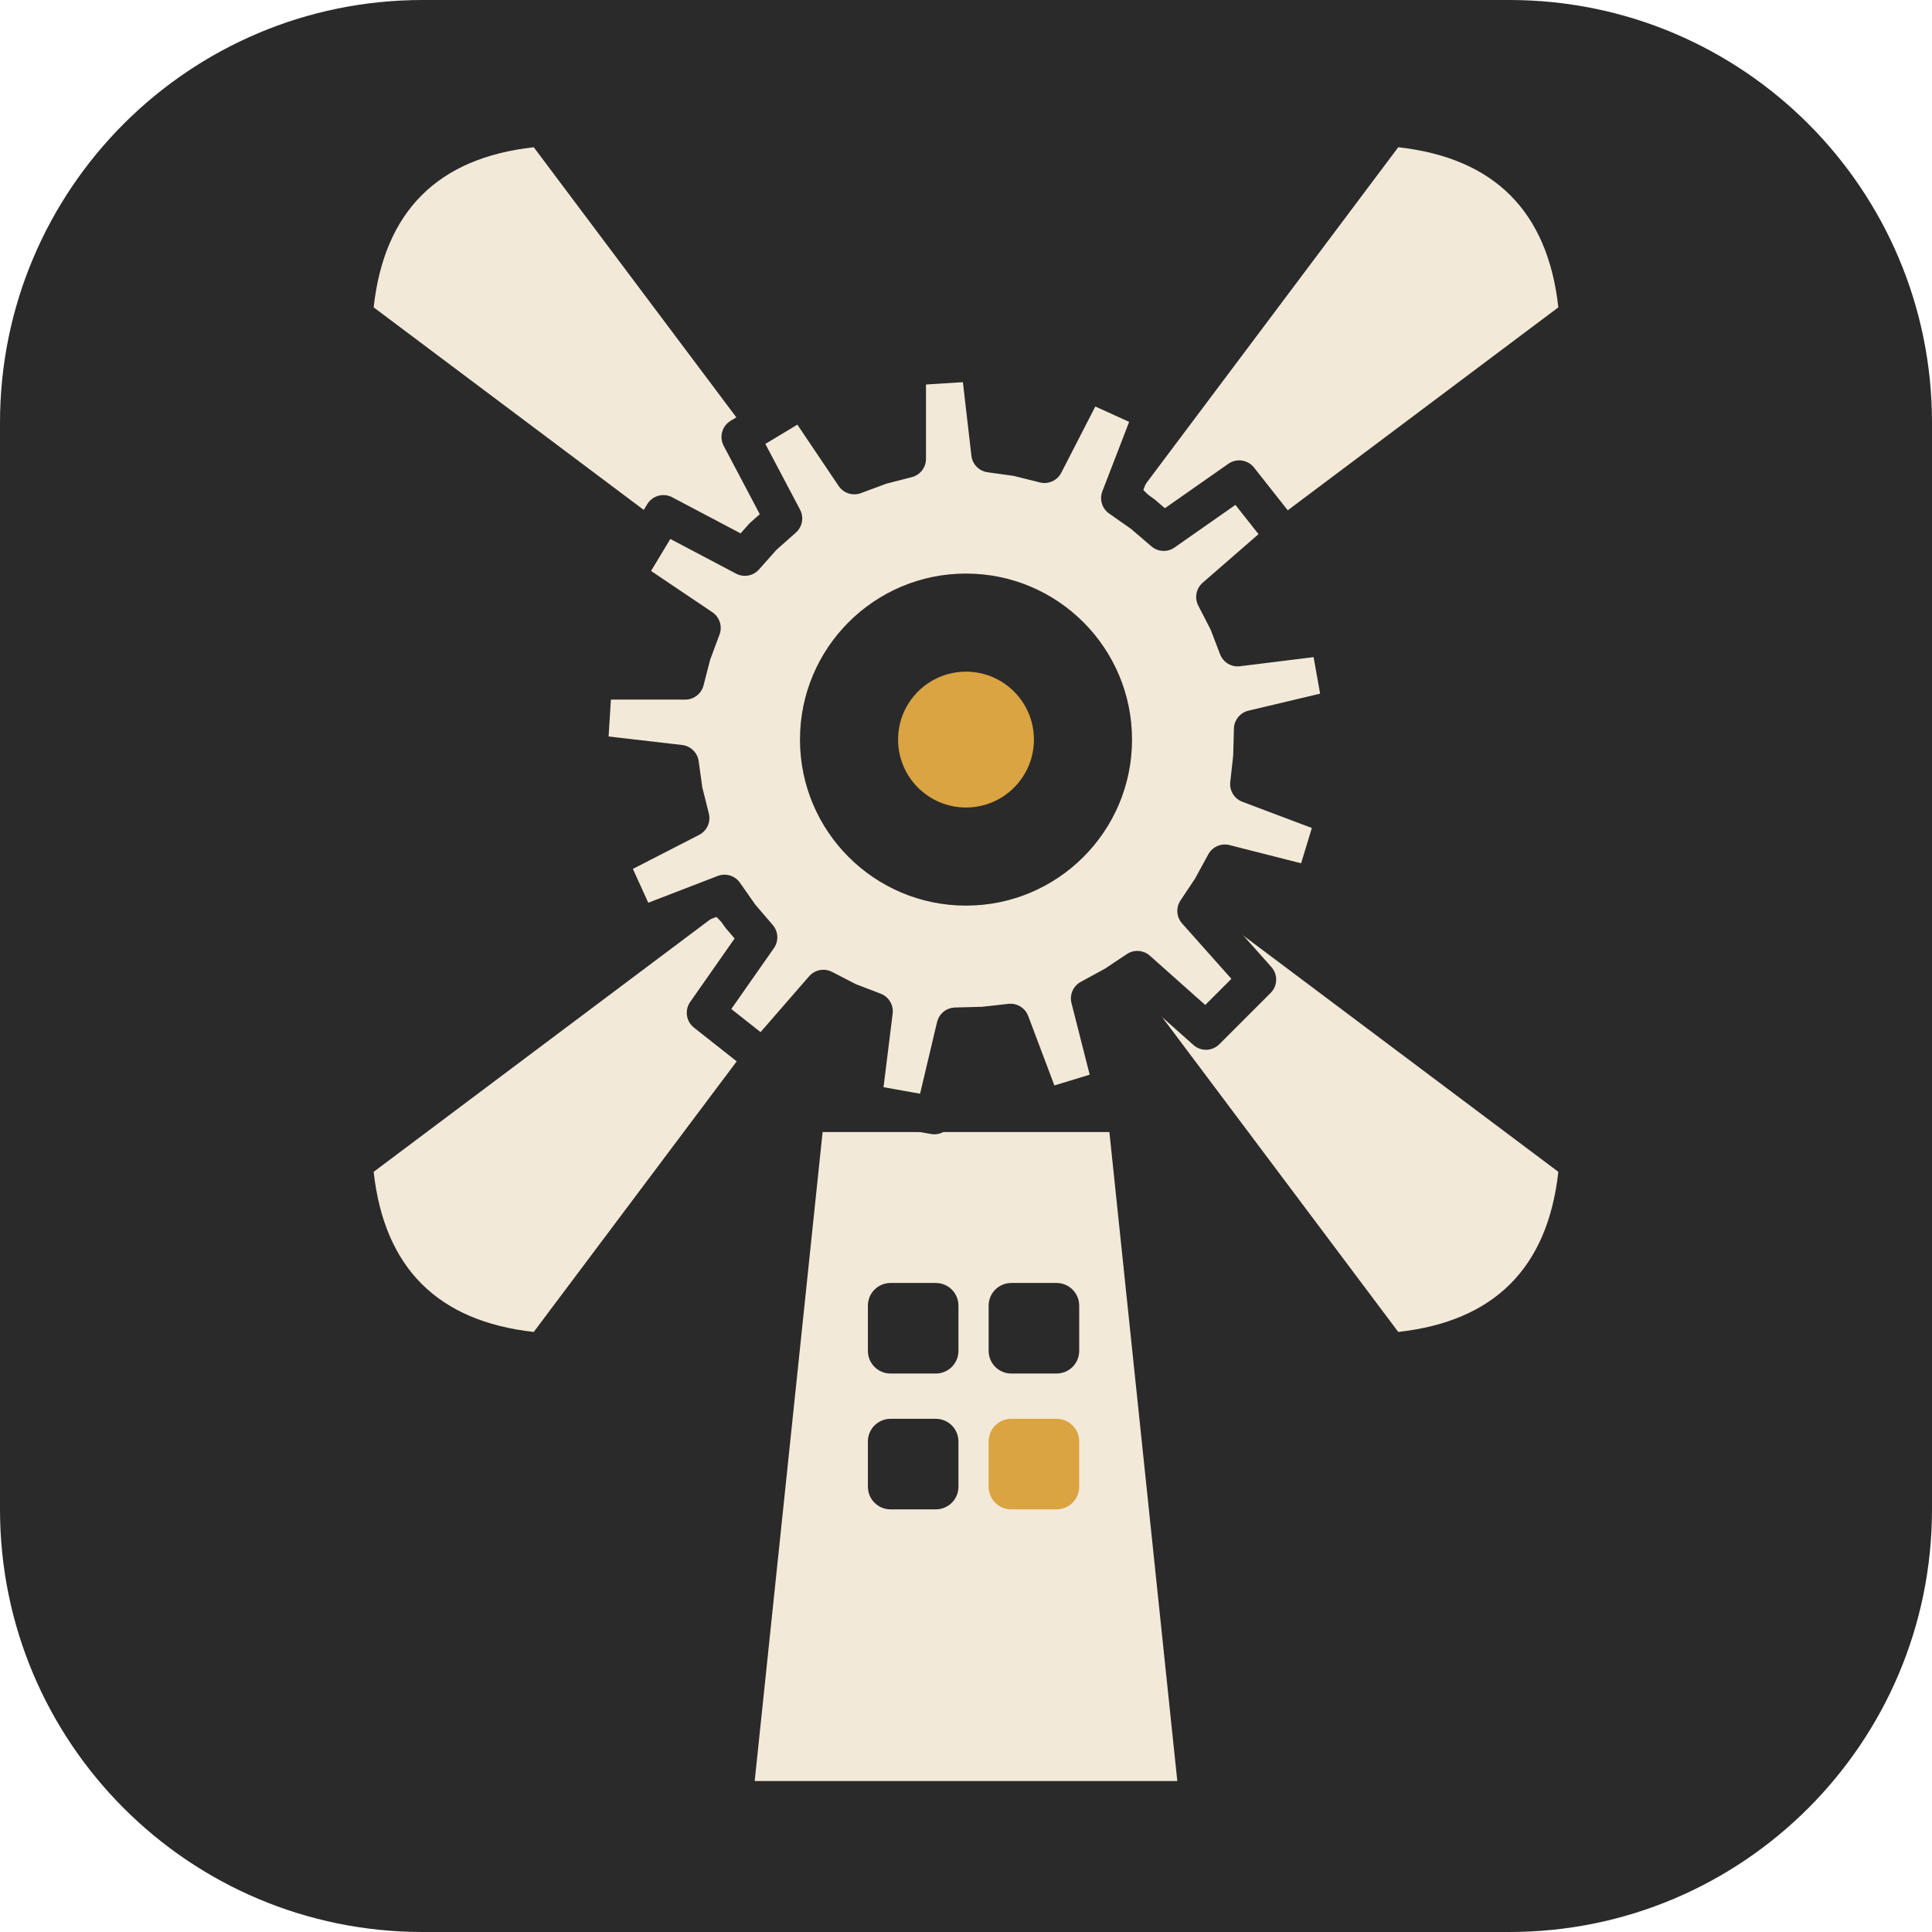
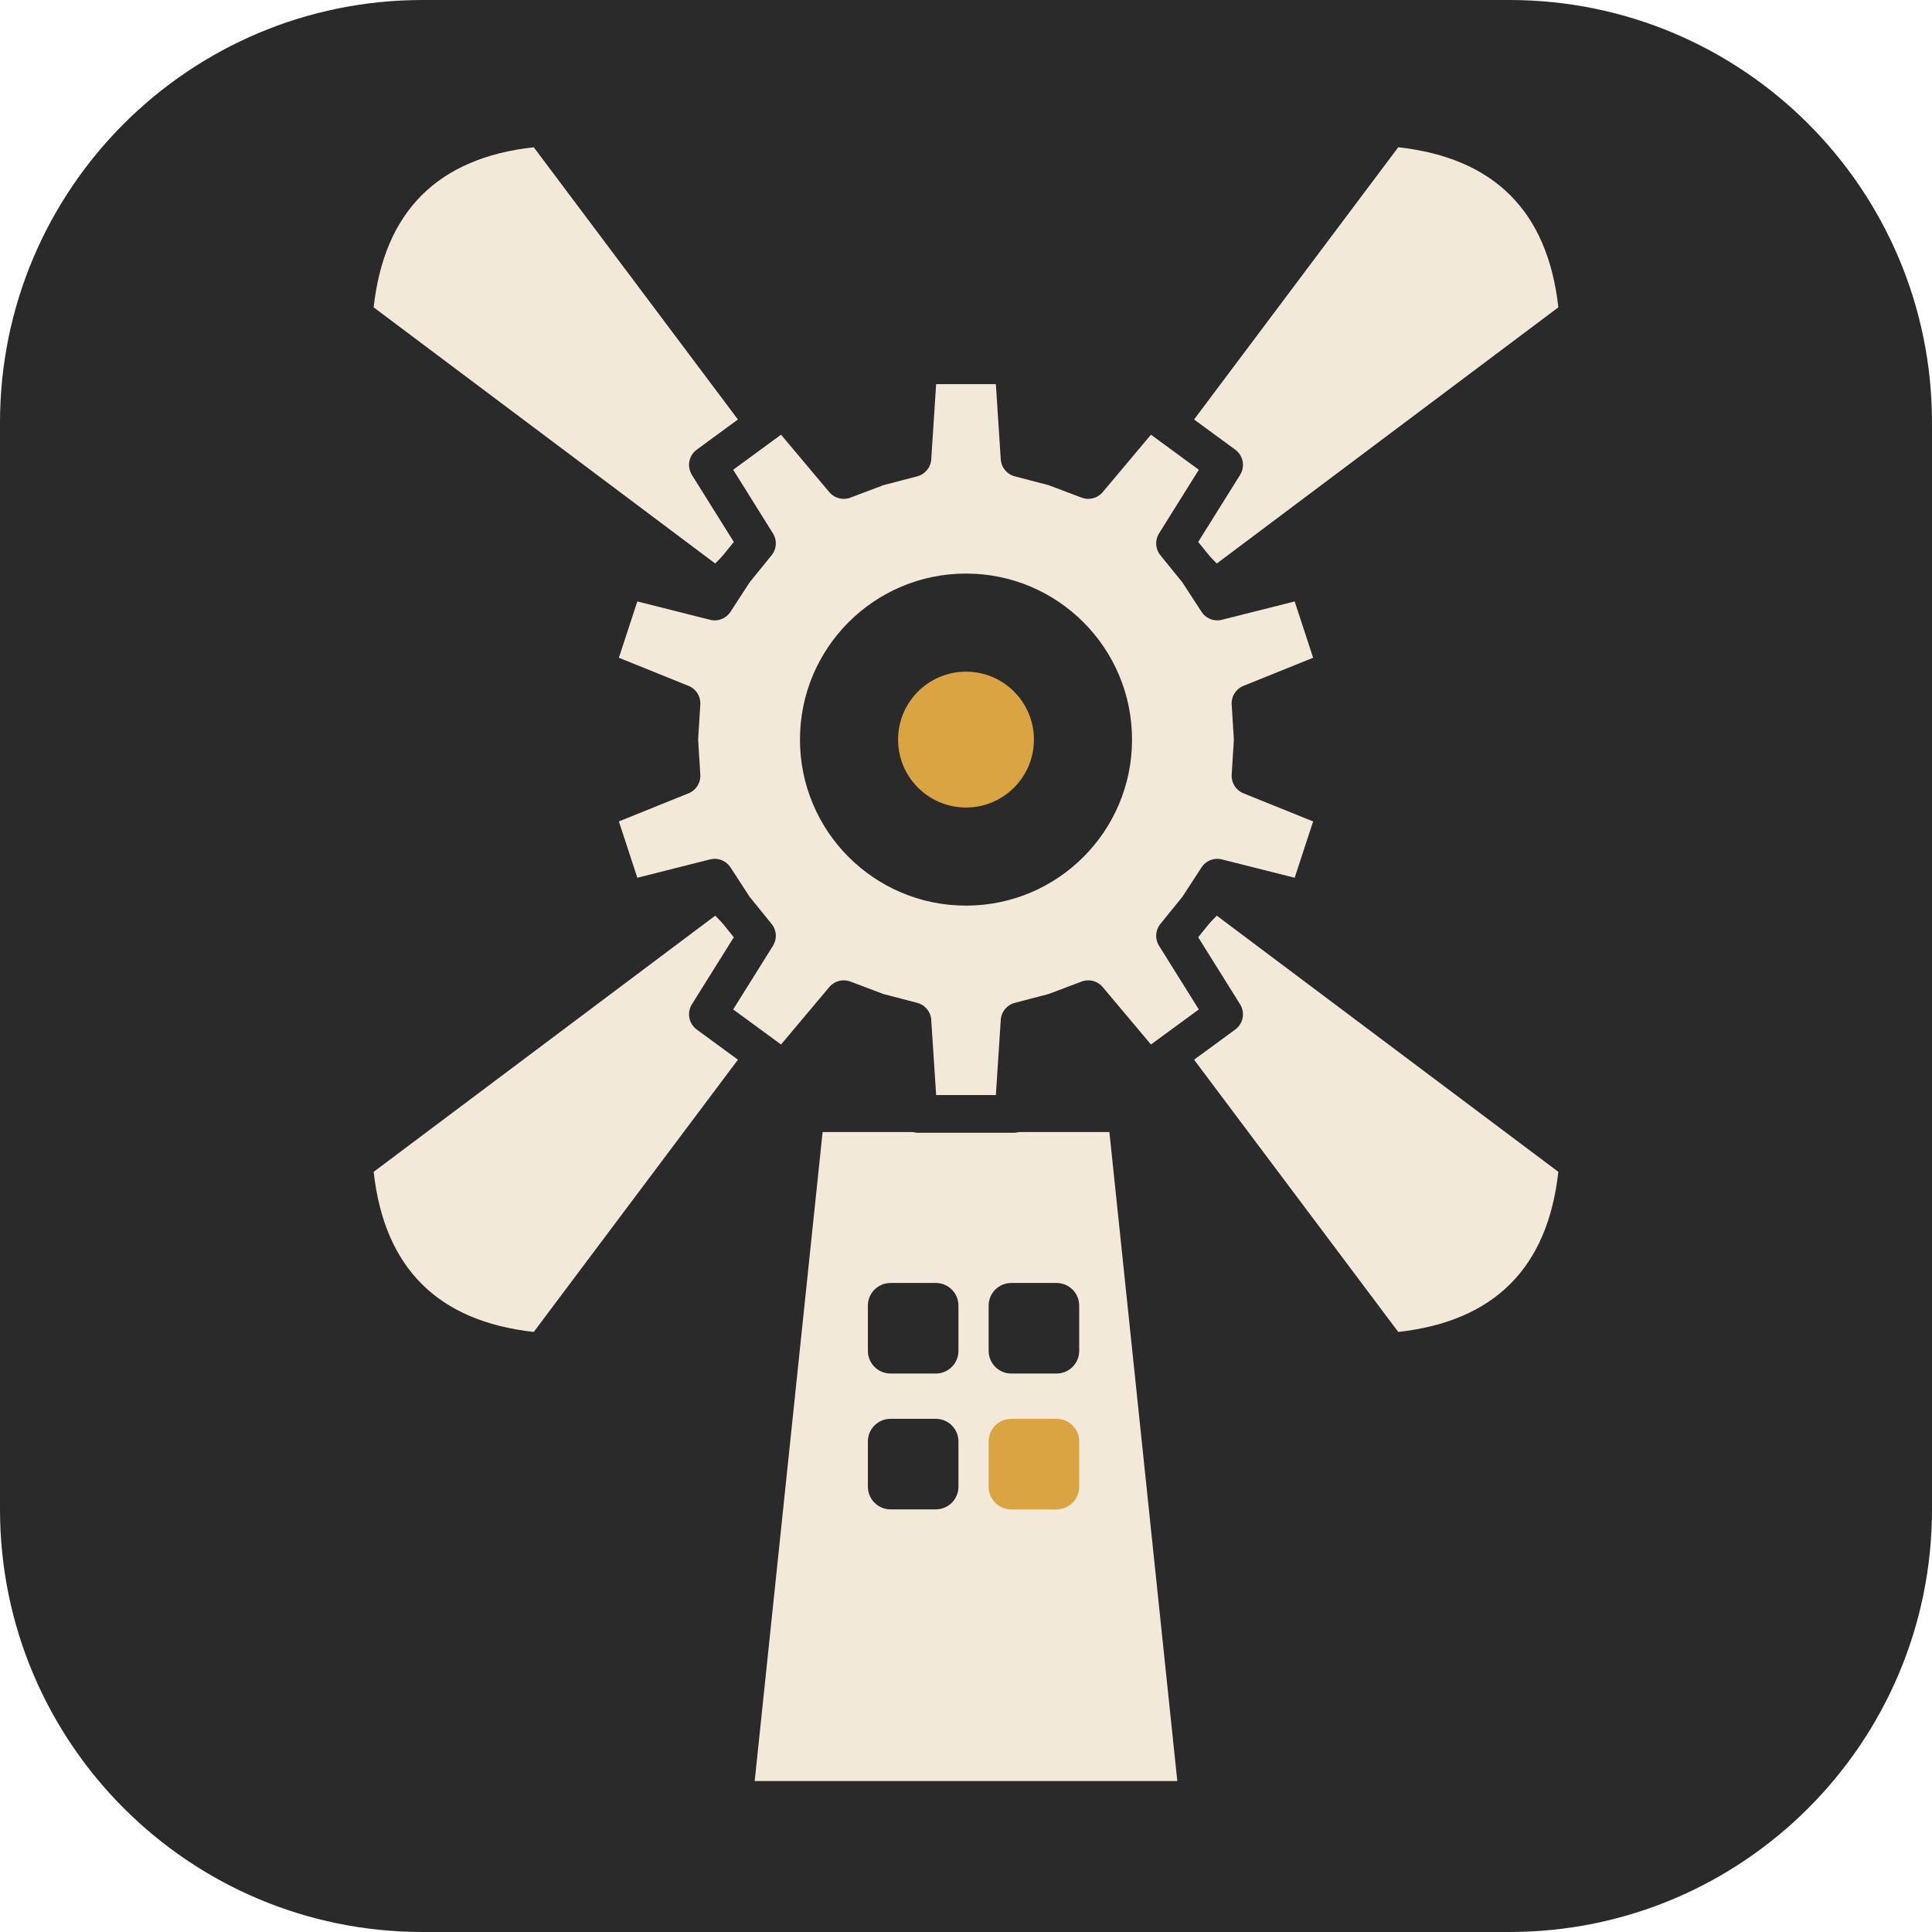
<svg xmlns="http://www.w3.org/2000/svg" width="256" height="256" viewBox="0 0 256 256" role="img" aria-label="Kursmühle">
  <rect width="256" height="256" rx="56" fill="#2a2a2a" />
  <path d="M100,236 L156,236 L147,150 L109,150 Z" fill="#f3e9d8" />
  <g transform="rotate(45 128 98)">
    <path d="M121,58 L135,58 L143,2 Q128,-10 113,2 Z" fill="#f3e9d8" />
  </g>
  <g transform="rotate(135 128 98)">
    <path d="M121,58 L135,58 L143,2 Q128,-10 113,2 Z" fill="#f3e9d8" />
  </g>
  <g transform="rotate(225 128 98)">
    <path d="M121,58 L135,58 L143,2 Q128,-10 113,2 Z" fill="#f3e9d8" />
  </g>
  <g transform="rotate(315 128 98)">
    <path d="M121,58 L135,58 L143,2 Q128,-10 113,2 Z" fill="#f3e9d8" />
  </g>
-   <path d="M160.5,117.7 L158.5,120.7 L166.6,129.8 L159.8,136.6 L150.7,128.5 L147.7,130.5 L144.4,132.3 L147.4,144.1 L138.2,146.9 L133.9,135.5 L130.3,135.9 L126.6,136.0 L123.8,147.8 L114.3,146.1 L115.8,134.0 L112.4,132.7 L109.1,131.0 L101.1,140.2 L93.5,134.2 L100.5,124.2 L98.1,121.4 L96.0,118.4 L84.6,122.8 L80.6,114.0 L91.5,108.4 L90.6,104.8 L90.1,101.2 L78.0,99.8 L78.6,90.2 L90.8,90.2 L91.7,86.7 L93.0,83.2 L82.9,76.4 L87.9,68.1 L98.7,73.8 L101.1,71.1 L103.8,68.7 L98.1,57.9 L106.4,52.9 L113.2,63.0 L116.7,61.7 L120.2,60.8 L120.2,48.6 L129.8,48.0 L131.2,60.1 L134.8,60.6 L138.4,61.5 L144.0,50.6 L152.8,54.6 L148.4,66.0 L151.4,68.1 L154.2,70.5 L164.2,63.5 L170.2,71.1 L161.0,79.1 L162.7,82.4 L164.0,85.8 L176.1,84.3 L177.8,93.8 L166.0,96.6 L165.9,100.3 L165.5,103.9 L176.9,108.2 L174.1,117.4 L162.3,114.4 Z" fill="#f3e9d8" stroke="#2a2a2a" stroke-width="5" stroke-linejoin="round" />
+   <path d="M158.7,120.3 L155.7,124.0 L162.2,134.4 L152.1,141.8 L144.2,132.4 L139.7,134.1 L135.1,135.3 L134.3,147.6 L121.7,147.6 L120.9,135.3 L116.3,134.1 L111.8,132.4 L103.9,141.8 L93.8,134.4 L100.3,124.0 L97.3,120.3 L94.7,116.3 L82.8,119.3 L78.9,107.4 L90.3,102.8 L90.0,98.0 L90.3,93.2 L78.9,88.6 L82.8,76.7 L94.7,79.7 L97.3,75.7 L100.3,72.0 L93.8,61.6 L103.9,54.2 L111.8,63.6 L116.3,61.9 L120.9,60.7 L121.7,48.4 L134.3,48.4 L135.1,60.7 L139.7,61.9 L144.2,63.6 L152.1,54.2 L162.2,61.6 L155.7,72.0 L158.7,75.7 L161.3,79.7 L173.2,76.7 L177.1,88.6 L165.7,93.2 L166.0,98.0 L165.7,102.8 L177.1,107.4 L173.2,119.3 L161.3,116.3 Z" fill="#f3e9d8" stroke="#2a2a2a" stroke-width="5" stroke-linejoin="round" />
  <circle cx="128" cy="98" r="22" fill="#2a2a2a" />
  <circle cx="128" cy="98" r="9" fill="#d9a441" />
  <rect x="115" y="170" width="12" height="12" rx="3" fill="#2a2a2a" />
  <rect x="131" y="170" width="12" height="12" rx="3" fill="#2a2a2a" />
  <rect x="115" y="188" width="12" height="12" rx="3" fill="#2a2a2a" />
  <rect x="131" y="188" width="12" height="12" rx="3" fill="#d9a441" />
</svg>
